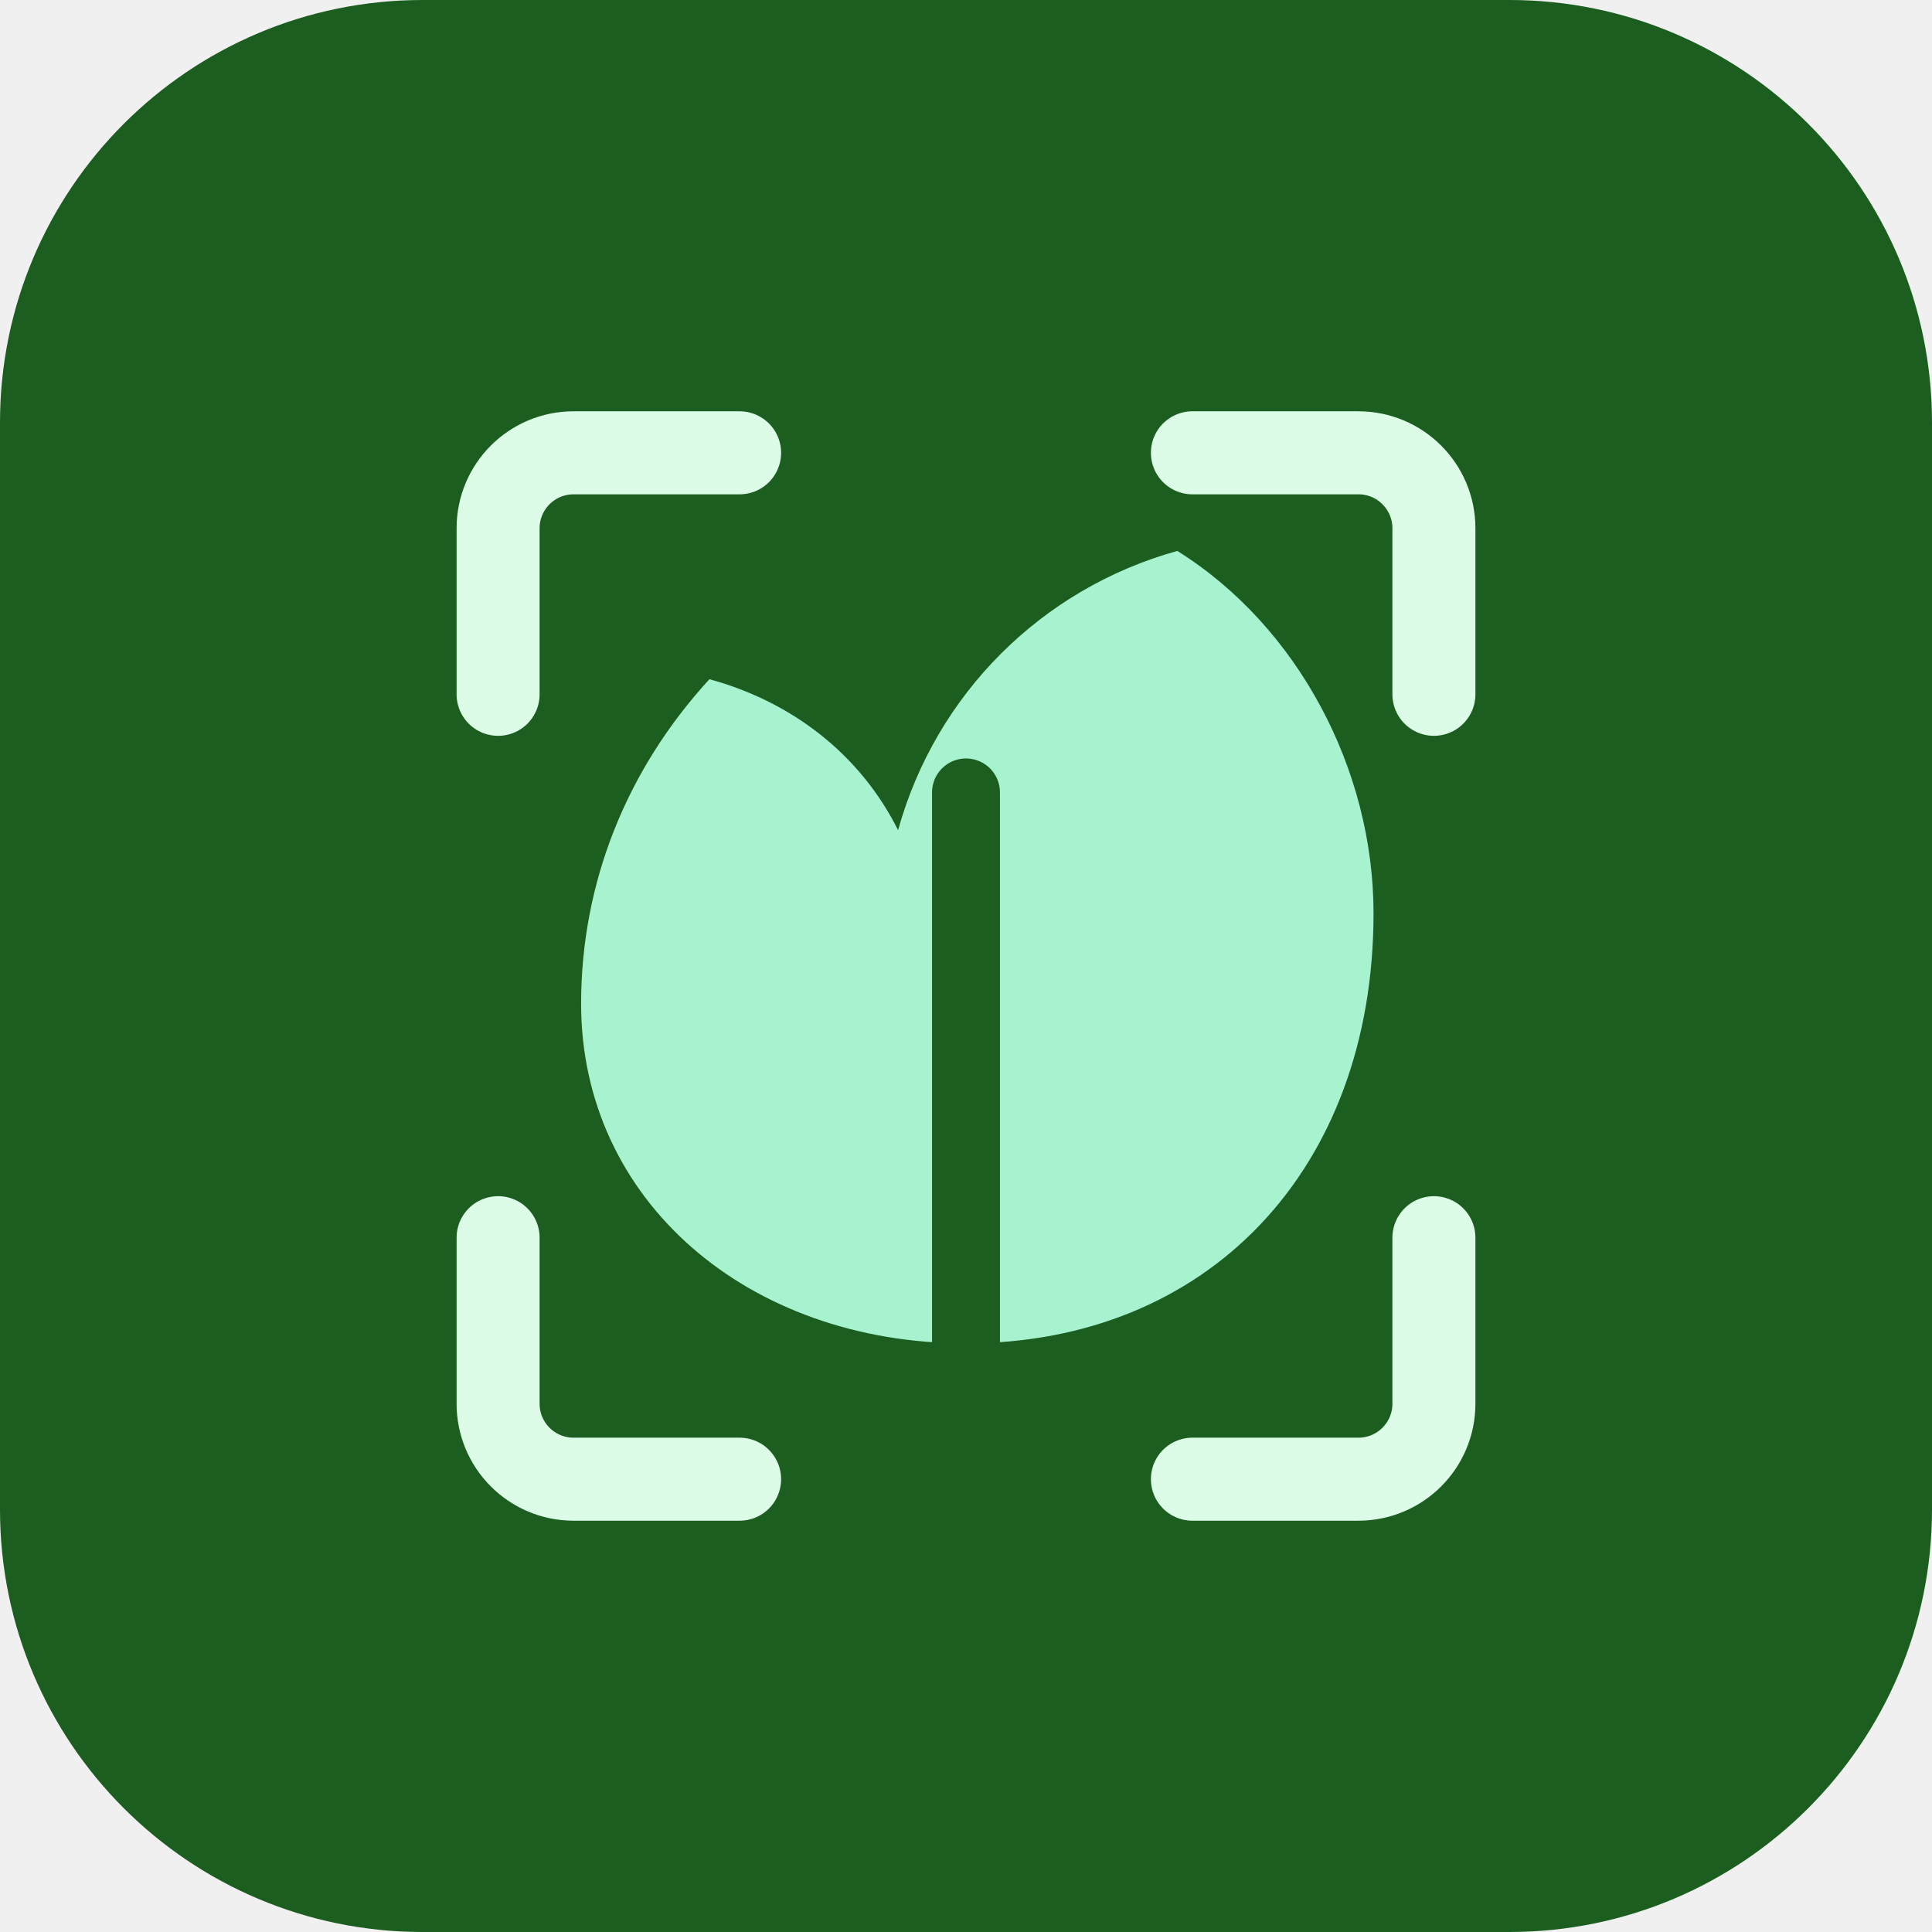
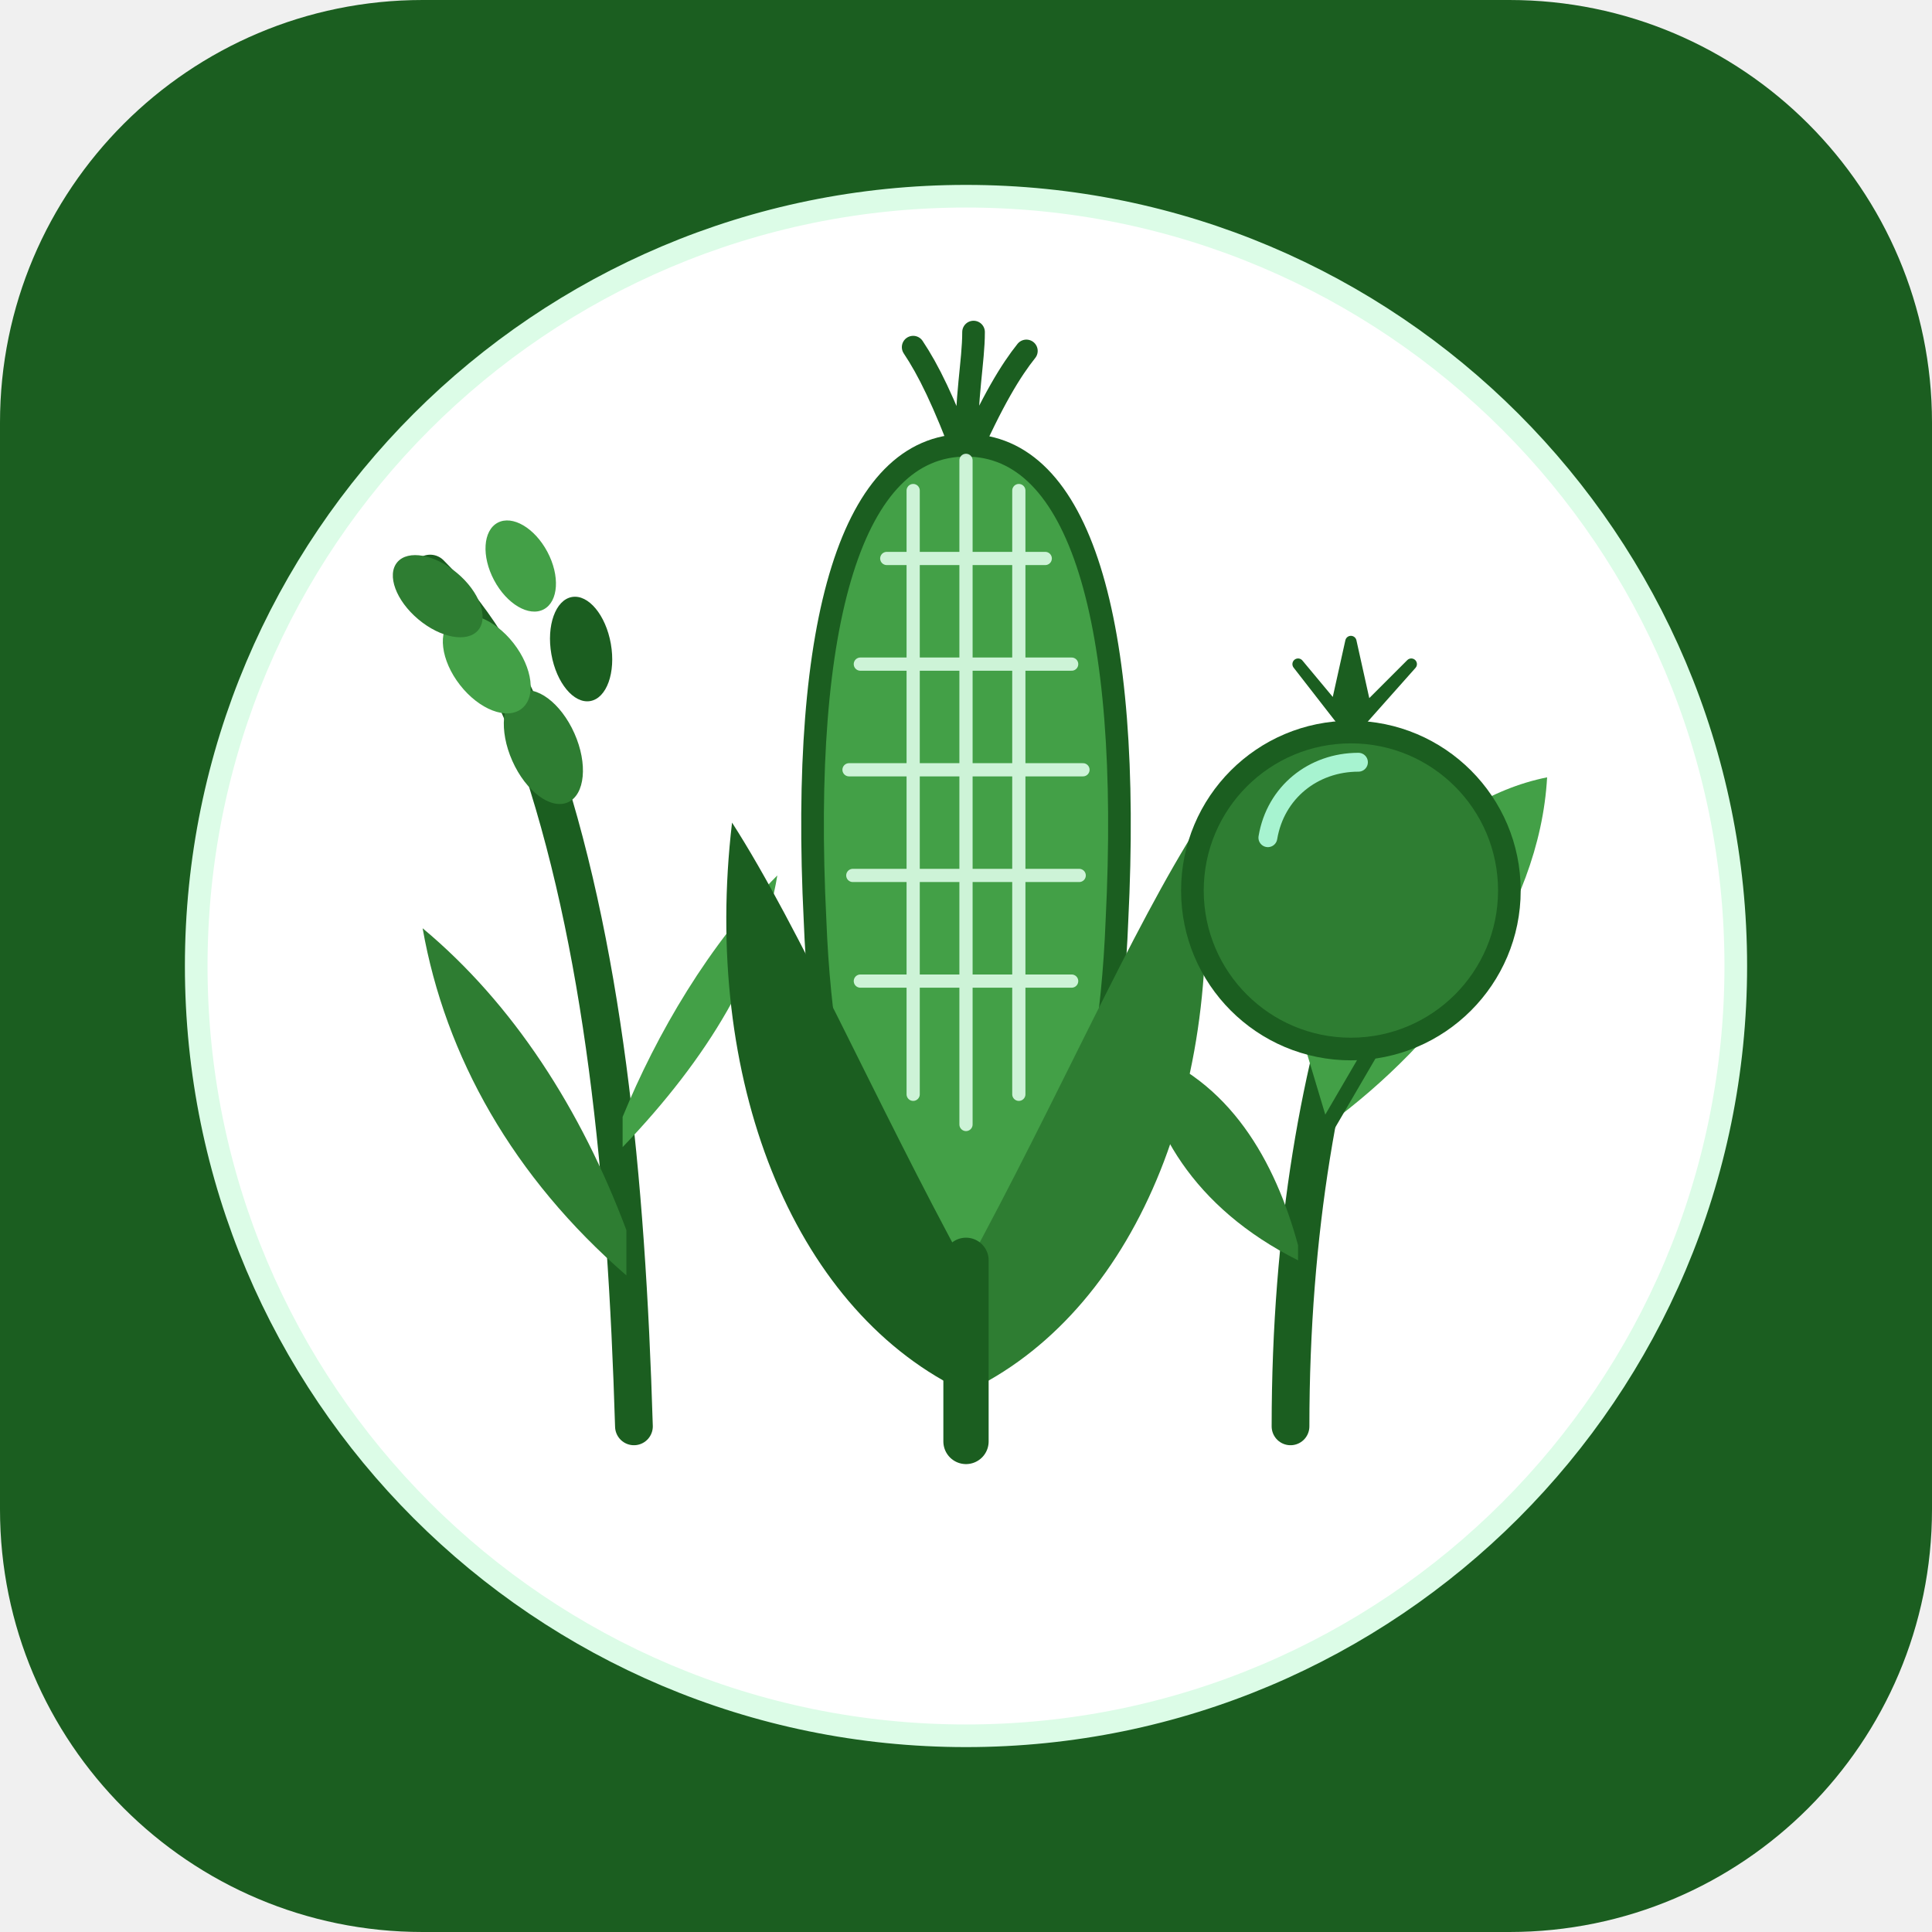
<svg xmlns="http://www.w3.org/2000/svg" viewBox="0 0 512 512">
  <rect width="512" height="512" rx="112" fill="#1B5E20" />
-   <path d="M132 184V140a20 20 0 0 1 20-20h44M380 184V140a20 20 0 0 0-20-20h-44M132 328v44a20 20 0 0 0 20 20h44M380 328v44a20 20 0 0 1-20 20h-44" fill="none" stroke="#DCFCE7" stroke-width="22" stroke-linecap="round" />
-   <path d="M256 356c64 0 108-46 108-114 0-38-20-76-52-96-36 10-64 38-74 74-10-20-28-34-50-40-22 24-34 54-34 86 0 52 44 90 102 90z" fill="#A7F3D0" />
-   <path d="M256 356V210" fill="none" stroke="#1B5E20" stroke-width="18" stroke-linecap="round" />
+   <circle cx="256" cy="256" r="204" fill="#FFFFFF" stroke="#DCFCE7" stroke-width="6" />
+   <g stroke-linecap="round" stroke-linejoin="round">
+     <path d="M168 378 C166 312, 160 250, 142 198 C134 176, 124 162, 114 152" fill="none" stroke="#1B5E20" stroke-width="10" />
+     <path d="M166 338 C136 312, 118 280, 112 246 C136 266, 154 294, 166 326 Z" fill="#2E7D32" />
+     <path d="M165 304 C188 280, 202 256, 206 232 C188 250, 174 274, 165 296 Z" fill="#43A047" />
+     <ellipse cx="144" cy="198" rx="9" ry="16" transform="rotate(-24 144 198)" fill="#2E7D32" />
+     <ellipse cx="129" cy="176" rx="9" ry="15" transform="rotate(-38 129 176)" fill="#43A047" />
+     <ellipse cx="154" cy="172" rx="8" ry="14" transform="rotate(-10 154 172)" fill="#1B5E20" />
+     <ellipse cx="116" cy="158" rx="8" ry="14" transform="rotate(-50 116 158)" fill="#2E7D32" />
+     <ellipse cx="138" cy="150" rx="8" ry="13" transform="rotate(-28 138 150)" fill="#43A047" />
+   </g>
+   <g stroke-linecap="round" stroke-linejoin="round">
+     <path d="M256 122 C250 106, 246 98, 242 92 M256 122 C256 104, 258 96, 258 88 M256 122 C263 106, 268 98, 272 93" fill="none" stroke="#1B5E20" stroke-width="6" />
+     <path d="M256 118 C286 118, 300 164, 296 244 C294 296, 280 342, 256 348 C232 342, 218 296, 216 244 C212 164, 226 118, 256 118 Z" fill="#43A047" stroke="#1B5E20" stroke-width="6" />
+     <path d="M235 148 H277 M228 176 H284 M225 204 H287 M226 232 H286 M228 260 H284 M242 130 V290 M256 122 V298 M270 130 V290" fill="none" stroke="#DCFCE7" stroke-width="3.5" opacity="0.9" />
+     <path d="M254 368 C210 346, 186 286, 194 218 C212 246, 232 292, 256 336 Z" fill="#1B5E20" />
+     <path d="M258 368 C302 346, 326 286, 318 218 C300 246, 280 292, 256 336 Z" fill="#2E7D32" />
+     <path d="M256 382 V334" fill="none" stroke="#1B5E20" stroke-width="12" />
+   </g>
+   <g stroke-linecap="round" stroke-linejoin="round">
+     <path d="M342 378 C342 326, 350 282, 362 248" fill="none" stroke="#1B5E20" stroke-width="10" />
+     <path d="M352 298 C382 276, 408 242, 410 206 C380 212, 354 242, 346 278 Z" fill="#43A047" />
+     <path d="M352 298 L394 226" fill="none" stroke="#1B5E20" stroke-width="4" />
+     <circle cx="358" cy="236" r="42" fill="#2E7D32" stroke="#1B5E20" stroke-width="6" />
+     <path d="M336 222 C338 210, 348 202, 360 202" fill="none" stroke="#A7F3D0" stroke-width="5" />
+     <path d="M358 194 L344 176 L354 188 L358 170 L362 188 L374 176 L358 194 Z" fill="#1B5E20" stroke="#1B5E20" stroke-width="3" />
+     <path d="M344 334 C316 320, 304 298, 302 278 C326 286, 338 308, 344 330 Z" fill="#2E7D32" />
+   </g>
</svg>
